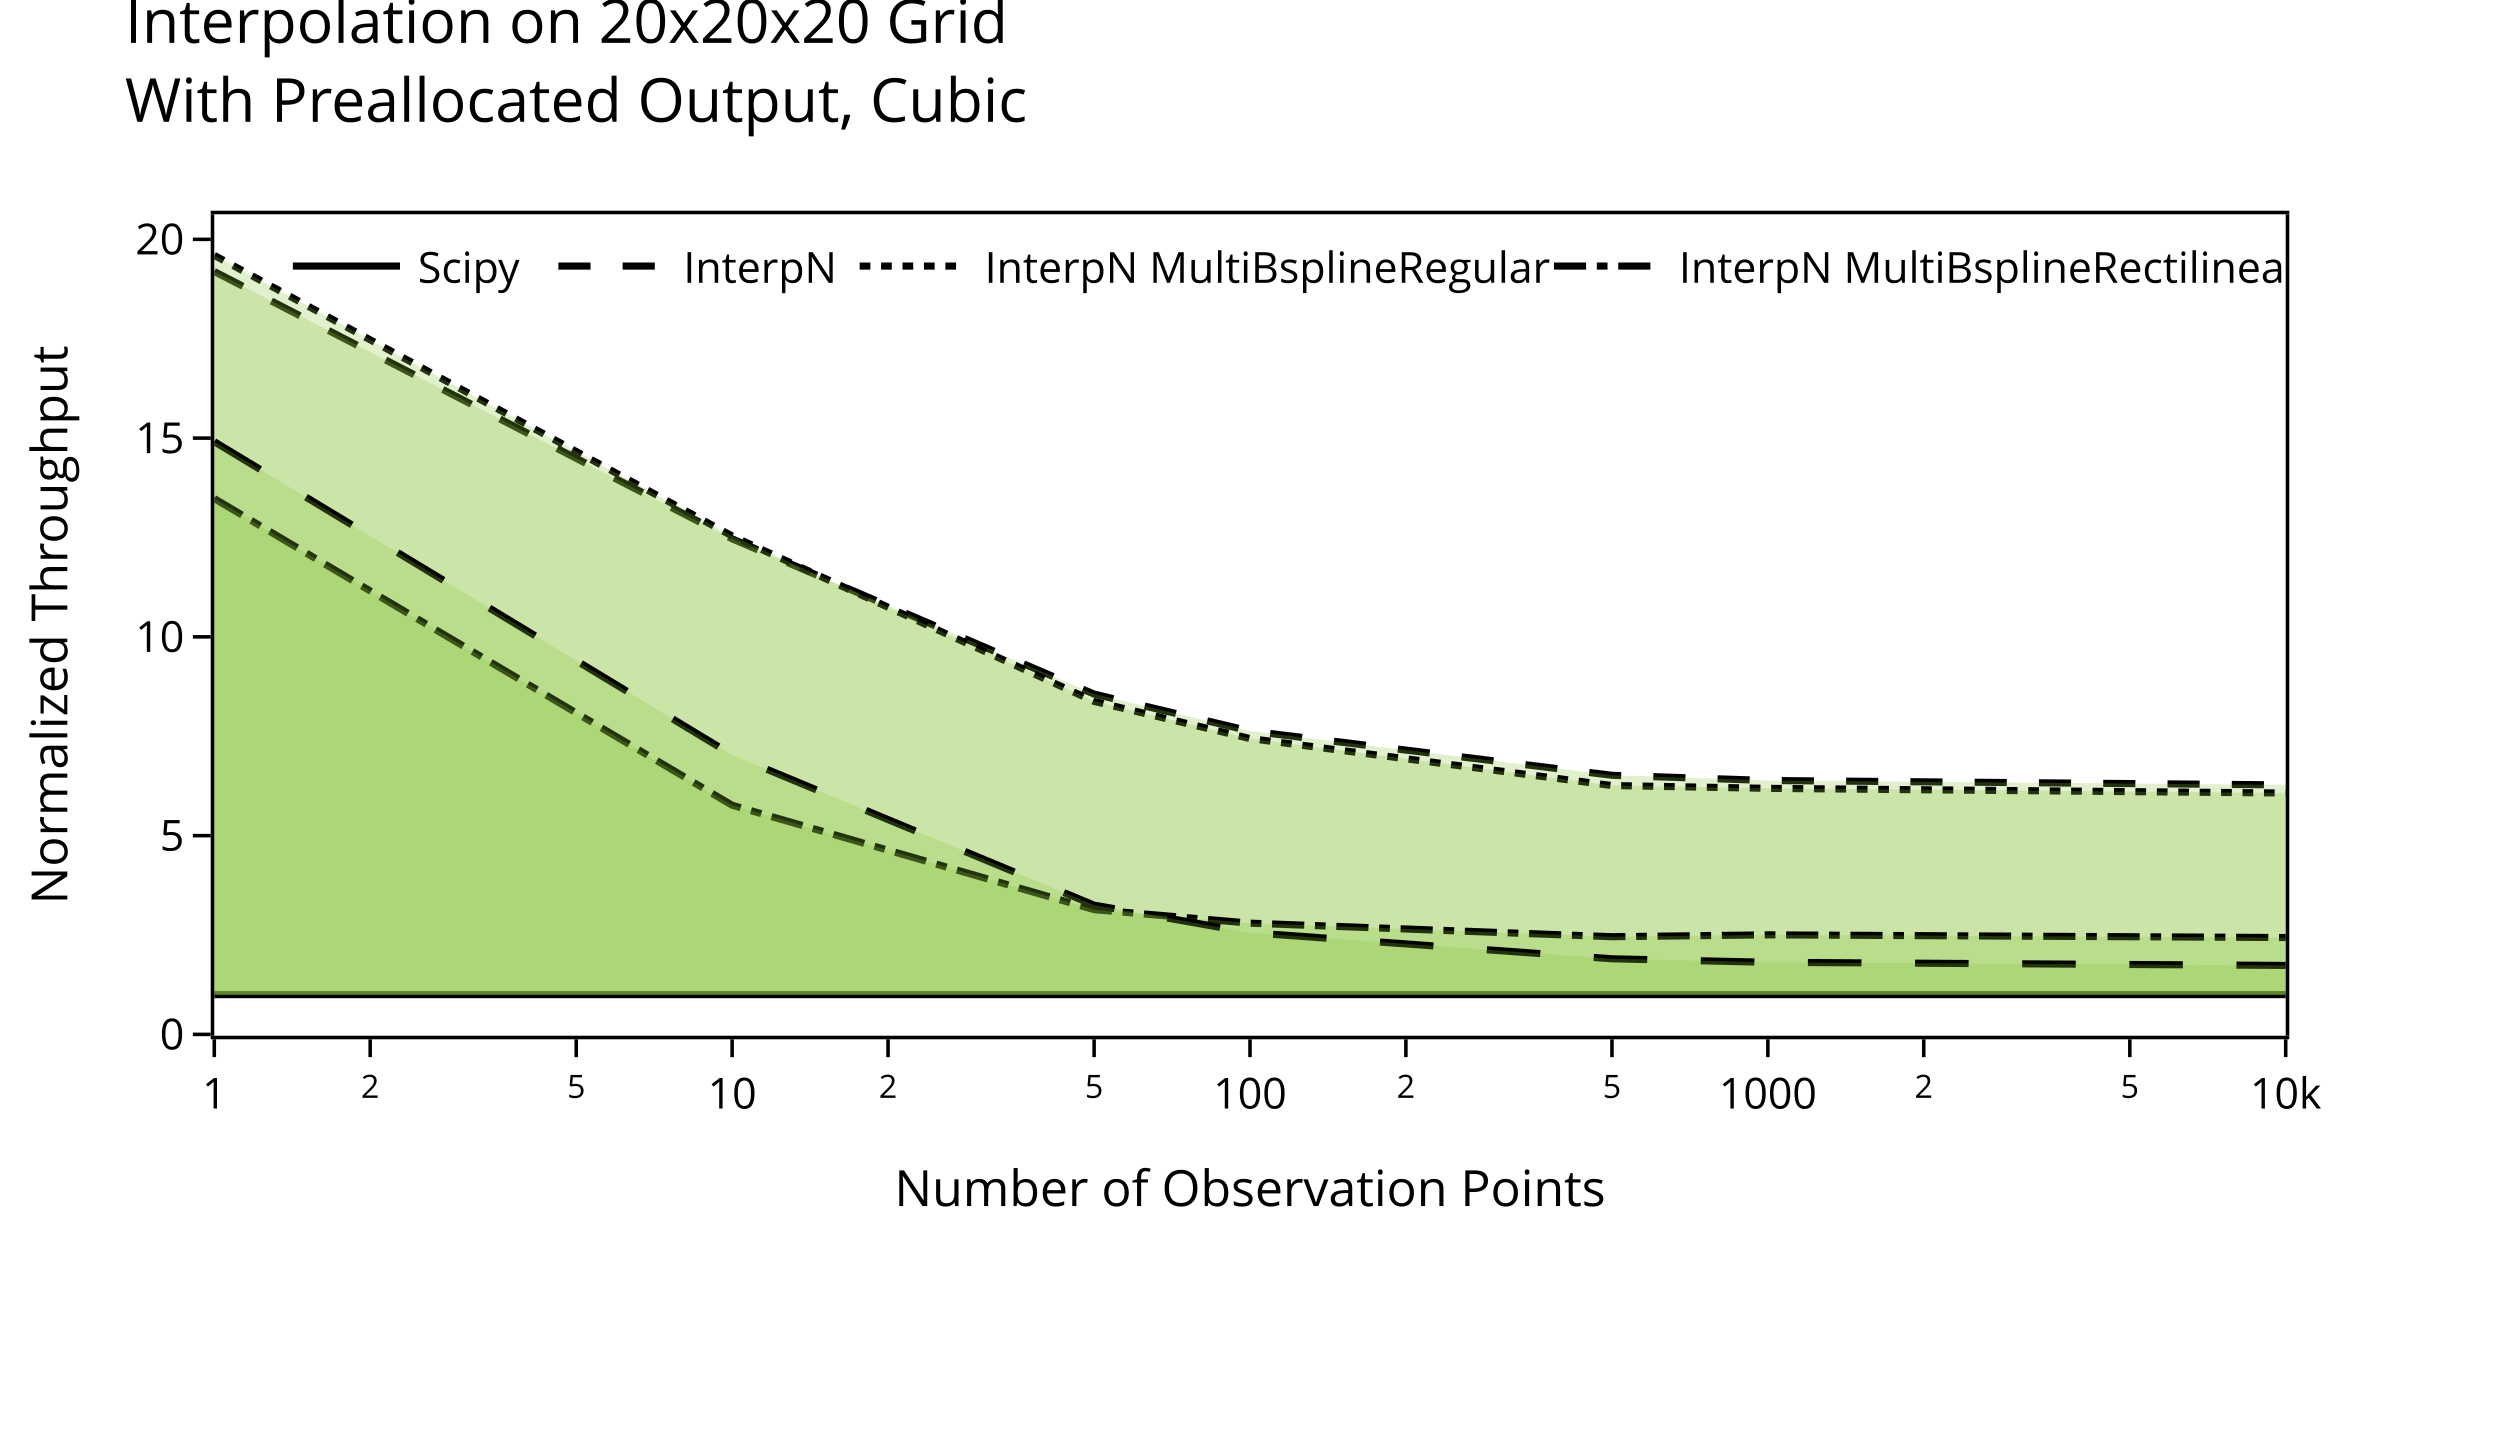
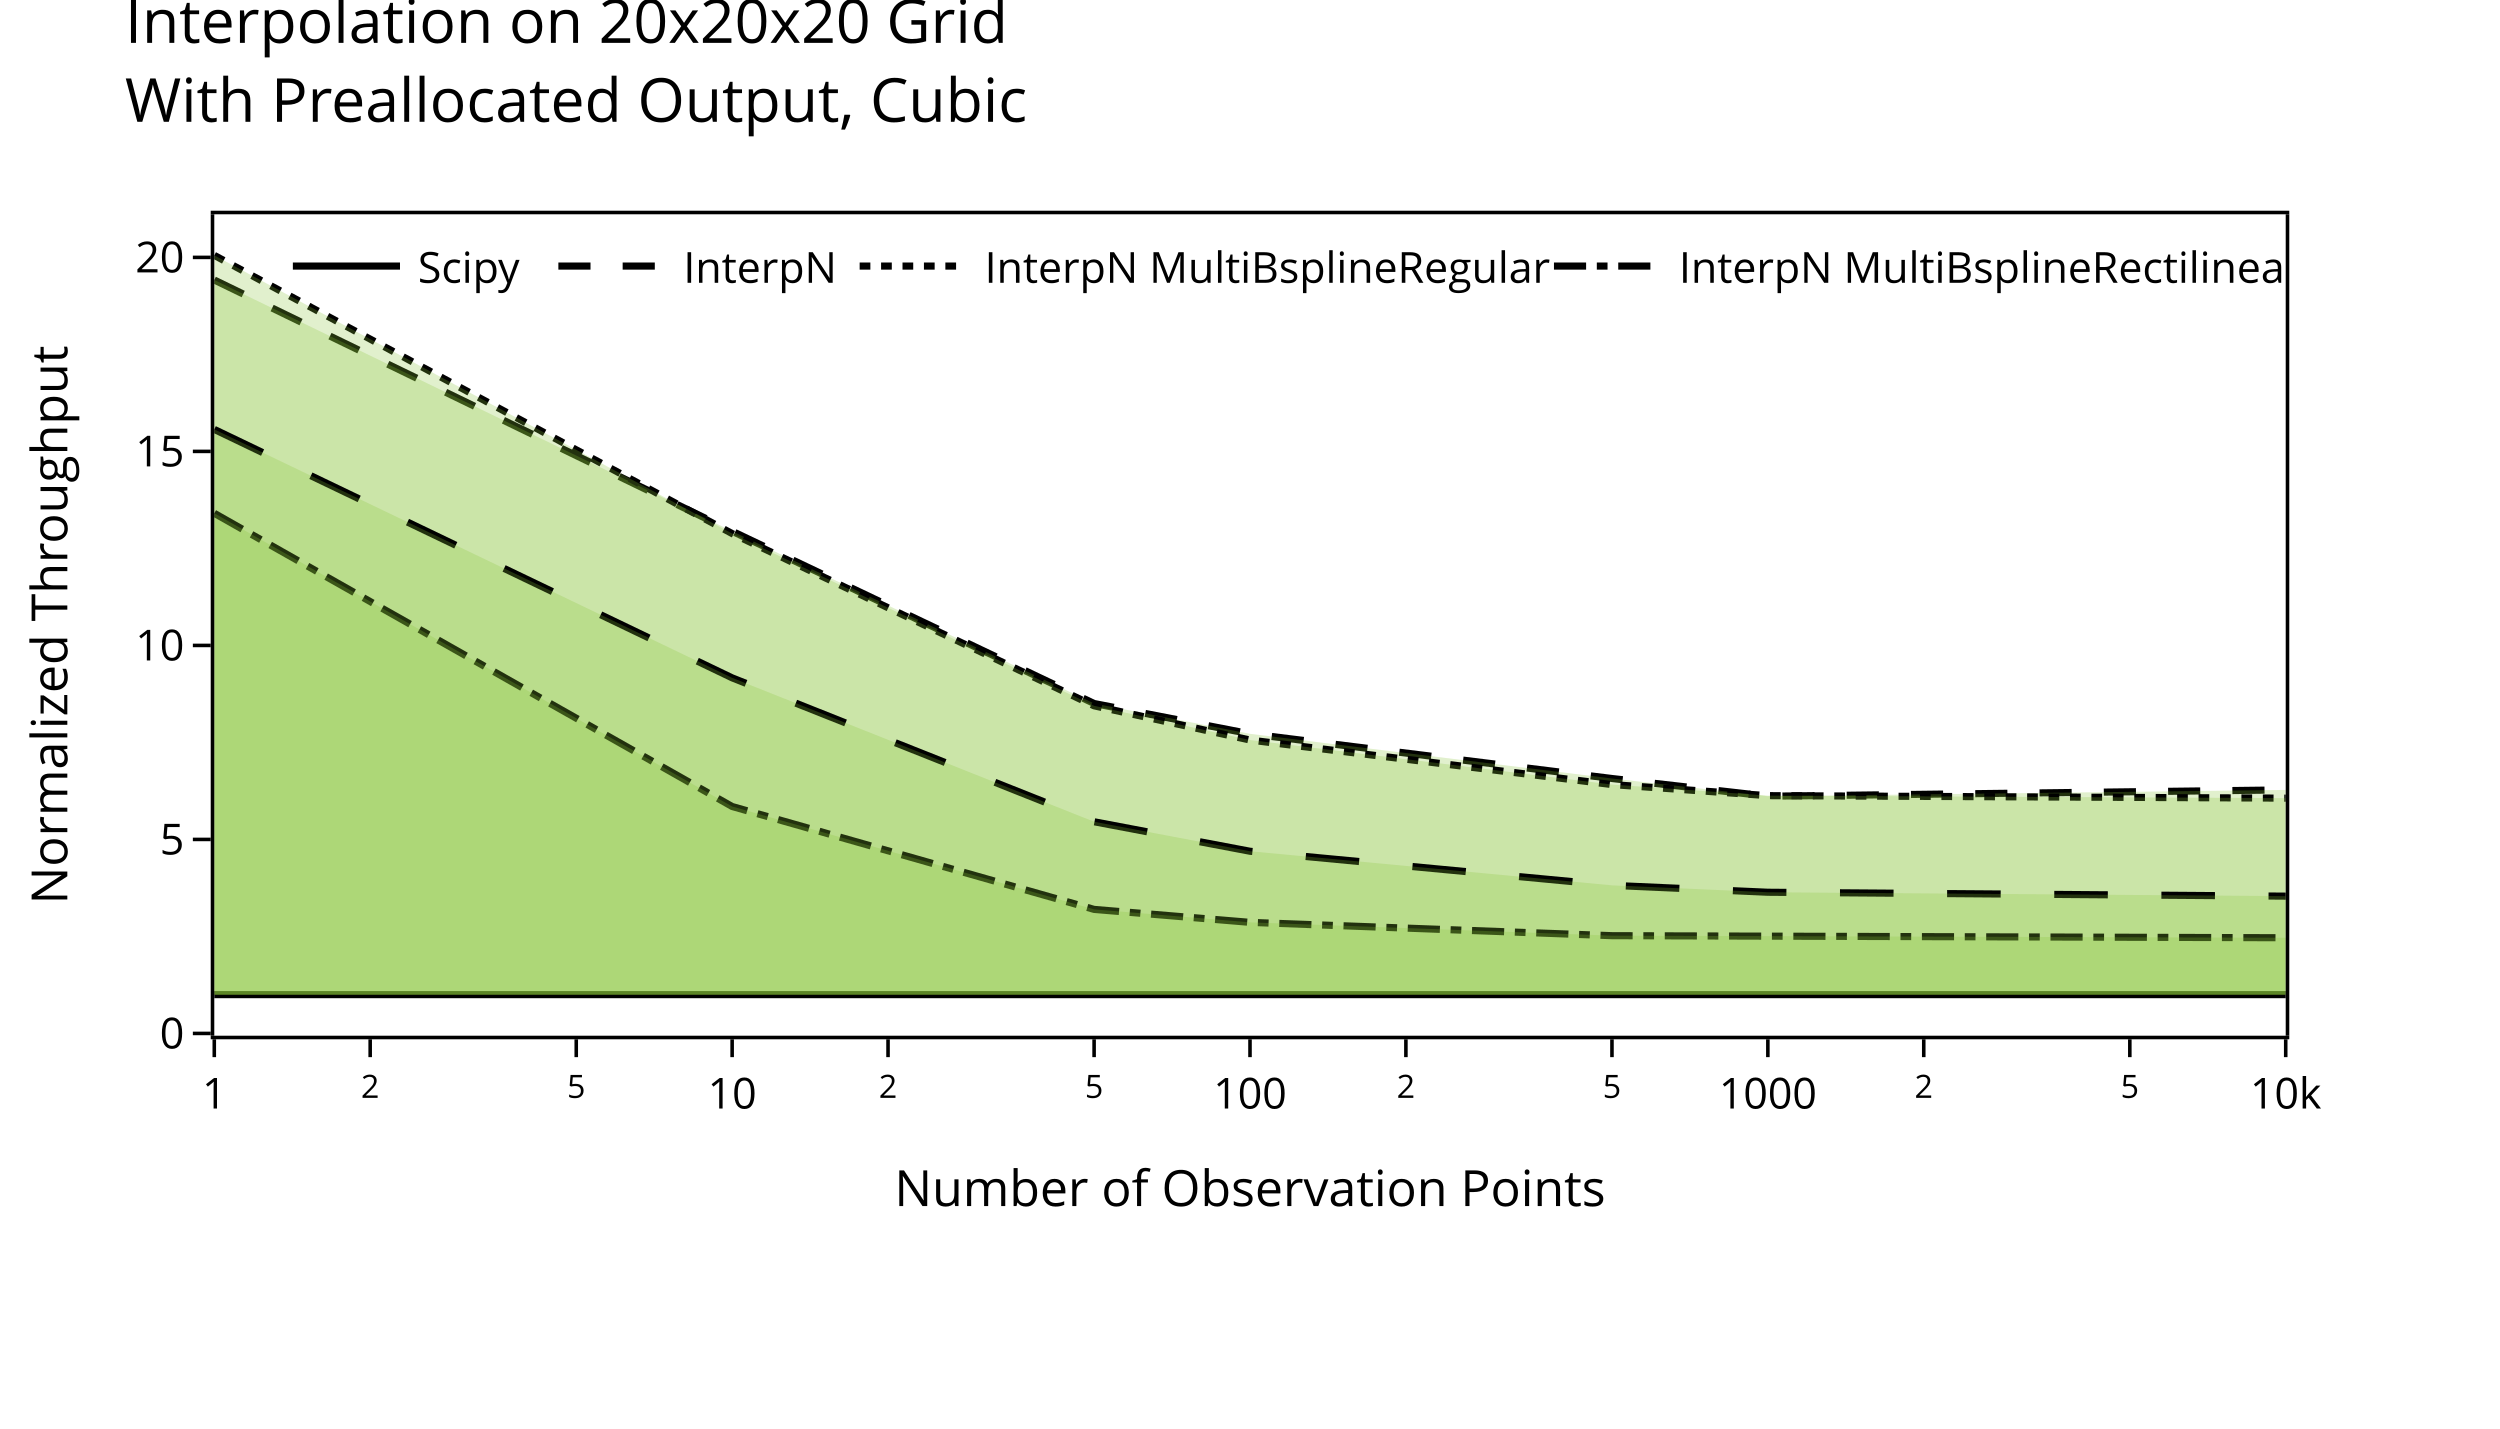
<svg xmlns="http://www.w3.org/2000/svg" class="main-svg" width="700" height="400" style="" viewBox="0 0 700 400">
  <rect x="0" y="0" width="700" height="400" style="fill: rgb(0, 0, 0); fill-opacity: 0;" />
-   <defs id="defs-8a2630">
+   <defs id="defs-4c05b2">
    <g class="clips">
-       <clipPath id="clip8a2630xyplot" class="plotclip">
+       <clipPath id="clip4c05b2xyplot" class="plotclip">
        <rect width="580" height="230" />
      </clipPath>
-       <clipPath class="axesclip" id="clip8a2630x">
+       <clipPath class="axesclip" id="clip4c05b2x">
        <rect x="60" y="0" width="580" height="400" />
      </clipPath>
-       <clipPath class="axesclip" id="clip8a2630y">
+       <clipPath class="axesclip" id="clip4c05b2y">
        <rect x="0" y="60" width="700" height="230" />
      </clipPath>
-       <clipPath class="axesclip" id="clip8a2630xy">
+       <clipPath class="axesclip" id="clip4c05b2xy">
        <rect x="60" y="60" width="580" height="230" />
      </clipPath>
    </g>
    <g class="gradients" />
    <g class="patterns" />
  </defs>
  <g class="bglayer">
    <rect class="bg" x="60" y="60" width="580" height="230" style="fill: rgb(0, 0, 0); fill-opacity: 0; stroke-width: 0;" />
  </g>
  <g class="layer-below">
    <g class="imagelayer" />
    <g class="shapelayer" />
  </g>
  <g class="cartesianlayer">
    <g class="subplot xy">
      <g class="layer-subplot">
        <g class="shapelayer" />
        <g class="imagelayer" />
      </g>
      <g class="minor-gridlayer">
        <g class="x" />
        <g class="y" />
      </g>
      <g class="gridlayer">
        <g class="x" />
        <g class="y" />
      </g>
      <g class="zerolinelayer" />
      <g class="layer-between">
        <g class="shapelayer" />
        <g class="imagelayer" />
      </g>
      <path class="xlines-below" />
      <path class="ylines-below" />
      <g class="overlines-below" />
      <g class="xaxislayer-below" />
      <g class="yaxislayer-below" />
      <g class="overaxes-below" />
      <g class="overplot">
-         <g class="xy" transform="translate(60,60)" clip-path="url(#clip8a2630xyplot)">
+         <g class="xy" transform="translate(60,60)" clip-path="url(#clip4c05b2xyplot)">
          <g class="scatterlayer mlayer">
-             <g class="trace scatter tracead33e4" style="stroke-miterlimit: 2; opacity: 1;">
+             <g class="trace scatter traceae8e36" style="stroke-miterlimit: 2; opacity: 1;">
              <g class="fills" />
              <g class="errorbars" />
              <g class="lines">
                <path class="js-line" d="M0,218.5L580,218.5" style="vector-effect: none; fill: none; stroke: rgb(0, 0, 0); stroke-opacity: 1; stroke-width: 2px; opacity: 1;" />
              </g>
              <g class="points" />
              <g class="text" />
            </g>
-             <g class="trace scatter trace170454" style="stroke-miterlimit: 2; opacity: 1;">
-               <g class="fills" />
-               <g class="errorbars" />
-               <g class="lines">
-                 <path class="js-line" d="M0,16.03L145,90.88L246.35,134.35L290,144.69L391.35,157.08L435,158.54L580,159.77" style="vector-effect: none; fill: none; stroke: rgb(0, 0, 0); stroke-opacity: 1; stroke-dasharray: 9px, 9px; stroke-width: 2px; opacity: 1;" />
-               </g>
-               <g class="points" />
-               <g class="text" />
-             </g>
-             <g class="trace scatter trace42e631" style="stroke-miterlimit: 2; opacity: 1;">
+             <g class="trace scatter trace2b67aa" style="stroke-miterlimit: 2; opacity: 1;">
+               <g class="fills" />
+               <g class="errorbars" />
+               <g class="lines">
+                 <path class="js-line" d="M0,18.4L145,88.75L246.35,136.98L290,145.47L391.35,157.98L435,162.94L580,161.17" style="vector-effect: none; fill: none; stroke: rgb(0, 0, 0); stroke-opacity: 1; stroke-dasharray: 9px, 9px; stroke-width: 2px; opacity: 1;" />
+               </g>
+               <g class="points" />
+               <g class="text" />
+             </g>
+             <g class="trace scatter traced4c133" style="stroke-miterlimit: 2; opacity: 1;">
              <g class="fills">
                <g>
-                   <path class="js-fill" d="M0,16.03L145,90.88L246.35,134.35L290,144.69L391.35,157.08L435,158.54L580,159.77L580,218.5L435,218.5L0,218.5Z" style="fill: rgb(139, 196, 59); fill-opacity: 0.25; stroke-width: 0;" />
+                   <path class="js-fill" d="M0,18.4L145,88.75L246.35,136.98L290,145.47L391.35,157.98L435,162.94L580,161.17L580,218.5L435,218.5L0,218.5Z" style="fill: rgb(139, 196, 59); fill-opacity: 0.25; stroke-width: 0;" />
                </g>
              </g>
              <g class="errorbars" />
              <g class="lines">
-                 <path class="js-line" d="M0,16.03L145,90.88L246.35,134.35L290,144.69L391.35,157.08L435,158.54L580,159.77L580,218.5L435,218.5L0,218.5" style="vector-effect: none; fill: none; stroke: rgb(0, 204, 150); stroke-opacity: 1; stroke-width: 0px; opacity: 1;" />
-               </g>
-               <g class="points" />
-               <g class="text" />
-             </g>
-             <g class="trace scatter traceb12694" style="stroke-miterlimit: 2; opacity: 1;">
-               <g class="fills" />
-               <g class="errorbars" />
-               <g class="lines">
-                 <path class="js-line" d="M0,11.5L145,90.08L246.35,136.4L290,146.79L391.35,159.95L435,160.74L580,162.05" style="vector-effect: none; fill: none; stroke: rgb(0, 0, 0); stroke-opacity: 1; stroke-dasharray: 3px, 3px; stroke-width: 2px; opacity: 1;" />
-               </g>
-               <g class="points" />
-               <g class="text" />
-             </g>
-             <g class="trace scatter tracef11f29" style="stroke-miterlimit: 2; opacity: 1;">
+                 <path class="js-line" d="M0,18.4L145,88.75L246.35,136.98L290,145.47L391.35,157.98L435,162.94L580,161.17L580,218.5L435,218.5L0,218.5" style="vector-effect: none; fill: none; stroke: rgb(0, 204, 150); stroke-opacity: 1; stroke-width: 0px; opacity: 1;" />
+               </g>
+               <g class="points" />
+               <g class="text" />
+             </g>
+             <g class="trace scatter tracec7f43e" style="stroke-miterlimit: 2; opacity: 1;">
+               <g class="fills" />
+               <g class="errorbars" />
+               <g class="lines">
+                 <path class="js-line" d="M0,11.5L145,89.4L246.35,137.63L290,147.21L391.35,159.68L435,162.78L580,163.48" style="vector-effect: none; fill: none; stroke: rgb(0, 0, 0); stroke-opacity: 1; stroke-dasharray: 3px, 3px; stroke-width: 2px; opacity: 1;" />
+               </g>
+               <g class="points" />
+               <g class="text" />
+             </g>
+             <g class="trace scatter trace4fbc0c" style="stroke-miterlimit: 2; opacity: 1;">
              <g class="fills">
                <g>
-                   <path class="js-fill" d="M0,11.5L145,90.08L246.35,136.4L290,146.79L391.35,159.95L435,160.74L580,162.05L580,218.5L435,218.5L0,218.5Z" style="fill: rgb(139, 196, 59); fill-opacity: 0.25; stroke-width: 0;" />
+                   <path class="js-fill" d="M0,11.5L145,89.4L246.35,137.63L290,147.21L391.35,159.68L435,162.78L580,163.48L580,218.5L435,218.5L0,218.5Z" style="fill: rgb(139, 196, 59); fill-opacity: 0.25; stroke-width: 0;" />
                </g>
              </g>
              <g class="errorbars" />
              <g class="lines">
-                 <path class="js-line" d="M0,11.5L145,90.08L246.35,136.4L290,146.79L391.35,159.95L435,160.74L580,162.05L580,218.5L435,218.5L0,218.5" style="vector-effect: none; fill: none; stroke: rgb(255, 161, 90); stroke-opacity: 1; stroke-width: 0px; opacity: 1;" />
-               </g>
-               <g class="points" />
-               <g class="text" />
-             </g>
-             <g class="trace scatter trace82e3c5" style="stroke-miterlimit: 2; opacity: 1;">
-               <g class="fills" />
-               <g class="errorbars" />
-               <g class="lines">
-                 <path class="js-line" d="M0,79.61L145,165.47L246.35,194.7L290,198.48L391.35,202.28L435,201.76L580,202.51" style="vector-effect: none; fill: none; stroke: rgb(0, 0, 0); stroke-opacity: 1; stroke-dasharray: 9px, 3px, 3px, 3px; stroke-width: 2px; opacity: 1;" />
-               </g>
-               <g class="points" />
-               <g class="text" />
-             </g>
-             <g class="trace scatter trace5a4399" style="stroke-miterlimit: 2; opacity: 1;">
+                 <path class="js-line" d="M0,11.5L145,89.4L246.35,137.63L290,147.21L391.35,159.68L435,162.78L580,163.48L580,218.5L435,218.5L0,218.5" style="vector-effect: none; fill: none; stroke: rgb(255, 161, 90); stroke-opacity: 1; stroke-width: 0px; opacity: 1;" />
+               </g>
+               <g class="points" />
+               <g class="text" />
+             </g>
+             <g class="trace scatter trace28cb25" style="stroke-miterlimit: 2; opacity: 1;">
+               <g class="fills" />
+               <g class="errorbars" />
+               <g class="lines">
+                 <path class="js-line" d="M0,83.72L145,165.82L246.35,194.63L290,198.26L391.35,201.99L580,202.57" style="vector-effect: none; fill: none; stroke: rgb(0, 0, 0); stroke-opacity: 1; stroke-dasharray: 9px, 3px, 3px, 3px; stroke-width: 2px; opacity: 1;" />
+               </g>
+               <g class="points" />
+               <g class="text" />
+             </g>
+             <g class="trace scatter trace401d66" style="stroke-miterlimit: 2; opacity: 1;">
              <g class="fills">
                <g>
-                   <path class="js-fill" d="M0,79.61L145,165.47L246.35,194.7L290,198.48L391.35,202.28L435,201.76L580,202.51L580,218.5L435,218.5L0,218.5Z" style="fill: rgb(139, 196, 59); fill-opacity: 0.25; stroke-width: 0;" />
+                   <path class="js-fill" d="M0,83.72L145,165.82L246.35,194.63L290,198.26L391.35,201.99L580,202.57L580,218.5L0,218.5Z" style="fill: rgb(139, 196, 59); fill-opacity: 0.25; stroke-width: 0;" />
                </g>
              </g>
              <g class="errorbars" />
              <g class="lines">
-                 <path class="js-line" d="M0,79.61L145,165.47L246.35,194.7L290,198.48L391.35,202.28L435,201.76L580,202.51L580,218.5L435,218.5L0,218.5" style="vector-effect: none; fill: none; stroke: rgb(255, 102, 146); stroke-opacity: 1; stroke-width: 0px; opacity: 1;" />
-               </g>
-               <g class="points" />
-               <g class="text" />
-             </g>
-             <g class="trace scatter trace4f28f5" style="stroke-miterlimit: 2; opacity: 1;">
-               <g class="fills" />
-               <g class="errorbars" />
-               <g class="lines">
-                 <path class="js-line" d="M0,63.68L145,151.37L246.35,193.44L290,201.15L391.35,208.46L435,209.44L580,210.32" style="vector-effect: none; fill: none; stroke: rgb(0, 0, 0); stroke-opacity: 1; stroke-dasharray: 15px, 15px; stroke-width: 2px; opacity: 1;" />
-               </g>
-               <g class="points" />
-               <g class="text" />
-             </g>
-             <g class="trace scatter trace068401" style="stroke-miterlimit: 2; opacity: 1;">
+                 <path class="js-line" d="M0,83.72L145,165.82L246.35,194.63L290,198.26L391.35,201.99L580,202.57L580,218.5L0,218.5" style="vector-effect: none; fill: none; stroke: rgb(255, 102, 146); stroke-opacity: 1; stroke-width: 0px; opacity: 1;" />
+               </g>
+               <g class="points" />
+               <g class="text" />
+             </g>
+             <g class="trace scatter traceb75196" style="stroke-miterlimit: 2; opacity: 1;">
+               <g class="fills" />
+               <g class="errorbars" />
+               <g class="lines">
+                 <path class="js-line" d="M0,60.23L145,129.8L246.35,170.09L290,178.35L391.35,187.9L435,189.83L580,190.92" style="vector-effect: none; fill: none; stroke: rgb(0, 0, 0); stroke-opacity: 1; stroke-dasharray: 15px, 15px; stroke-width: 2px; opacity: 1;" />
+               </g>
+               <g class="points" />
+               <g class="text" />
+             </g>
+             <g class="trace scatter trace8ecbc4" style="stroke-miterlimit: 2; opacity: 1;">
              <g class="fills">
                <g>
-                   <path class="js-fill" d="M0,63.68L145,151.37L246.35,193.44L290,201.15L391.35,208.46L435,209.44L580,210.32L580,218.5L435,218.5L0,218.5Z" style="fill: rgb(139, 196, 59); fill-opacity: 0.25; stroke-width: 0;" />
+                   <path class="js-fill" d="M0,60.23L145,129.8L246.35,170.09L290,178.35L391.35,187.9L435,189.83L580,190.92L580,218.5L435,218.5L0,218.5Z" style="fill: rgb(139, 196, 59); fill-opacity: 0.25; stroke-width: 0;" />
                </g>
              </g>
              <g class="errorbars" />
              <g class="lines">
-                 <path class="js-line" d="M0,63.68L145,151.37L246.35,193.44L290,201.15L391.35,208.46L435,209.44L580,210.32L580,218.5L435,218.5L0,218.5" style="vector-effect: none; fill: none; stroke: rgb(255, 151, 255); stroke-opacity: 1; stroke-width: 0px; opacity: 1;" />
+                 <path class="js-line" d="M0,60.23L145,129.8L246.35,170.09L290,178.35L391.35,187.9L435,189.83L580,190.92L580,218.5L435,218.5L0,218.5" style="vector-effect: none; fill: none; stroke: rgb(255, 151, 255); stroke-opacity: 1; stroke-width: 0px; opacity: 1;" />
              </g>
              <g class="points" />
              <g class="text" />
            </g>
          </g>
        </g>
      </g>
      <path class="xlines-above crisp" d="M59,290.5H641M59,59.5H641" style="fill: none; stroke-width: 1px; stroke: rgb(0, 0, 0); stroke-opacity: 1;" />
      <path class="ylines-above crisp" d="M59.5,60V290M640.5,60V290" style="fill: none; stroke-width: 1px; stroke: rgb(0, 0, 0); stroke-opacity: 1;" />
      <g class="overlines-above" />
      <g class="xaxislayer-above">
        <path class="xtick ticks crisp" d="M0,291v5" transform="translate(60,0)" style="stroke: rgb(0, 0, 0); stroke-opacity: 1; stroke-width: 1px;" />
        <path class="xtick ticks crisp" d="M0,291v5" transform="translate(103.65,0)" style="stroke: rgb(0, 0, 0); stroke-opacity: 1; stroke-width: 1px;" />
        <path class="xtick ticks crisp" d="M0,291v5" transform="translate(161.35,0)" style="stroke: rgb(0, 0, 0); stroke-opacity: 1; stroke-width: 1px;" />
        <path class="xtick ticks crisp" d="M0,291v5" transform="translate(205,0)" style="stroke: rgb(0, 0, 0); stroke-opacity: 1; stroke-width: 1px;" />
        <path class="xtick ticks crisp" d="M0,291v5" transform="translate(248.65,0)" style="stroke: rgb(0, 0, 0); stroke-opacity: 1; stroke-width: 1px;" />
        <path class="xtick ticks crisp" d="M0,291v5" transform="translate(306.35,0)" style="stroke: rgb(0, 0, 0); stroke-opacity: 1; stroke-width: 1px;" />
        <path class="xtick ticks crisp" d="M0,291v5" transform="translate(350,0)" style="stroke: rgb(0, 0, 0); stroke-opacity: 1; stroke-width: 1px;" />
        <path class="xtick ticks crisp" d="M0,291v5" transform="translate(393.65,0)" style="stroke: rgb(0, 0, 0); stroke-opacity: 1; stroke-width: 1px;" />
        <path class="xtick ticks crisp" d="M0,291v5" transform="translate(451.35,0)" style="stroke: rgb(0, 0, 0); stroke-opacity: 1; stroke-width: 1px;" />
        <path class="xtick ticks crisp" d="M0,291v5" transform="translate(495,0)" style="stroke: rgb(0, 0, 0); stroke-opacity: 1; stroke-width: 1px;" />
        <path class="xtick ticks crisp" d="M0,291v5" transform="translate(538.65,0)" style="stroke: rgb(0, 0, 0); stroke-opacity: 1; stroke-width: 1px;" />
        <path class="xtick ticks crisp" d="M0,291v5" transform="translate(596.35,0)" style="stroke: rgb(0, 0, 0); stroke-opacity: 1; stroke-width: 1px;" />
        <path class="xtick ticks crisp" d="M0,291v5" transform="translate(640,0)" style="stroke: rgb(0, 0, 0); stroke-opacity: 1; stroke-width: 1px;" />
        <g class="xtick">
          <text text-anchor="middle" x="0" y="310.4" transform="translate(60,0)" style="font-family: 'Open Sans', verdana, arial, sans-serif; font-size: 12px; fill: rgb(0, 0, 0); fill-opacity: 1; white-space: pre; opacity: 1;">1</text>
        </g>
        <g class="xtick">
          <text text-anchor="middle" x="0" y="307.4" style="font-family: 'Open Sans', verdana, arial, sans-serif; font-size: 9px; fill: rgb(0, 0, 0); fill-opacity: 1; white-space: pre; opacity: 1;" transform="translate(103.65,0)">2</text>
        </g>
        <g class="xtick">
          <text text-anchor="middle" x="0" y="307.4" style="font-family: 'Open Sans', verdana, arial, sans-serif; font-size: 9px; fill: rgb(0, 0, 0); fill-opacity: 1; white-space: pre; opacity: 1;" transform="translate(161.35,0)">5</text>
        </g>
        <g class="xtick">
          <text text-anchor="middle" x="0" y="310.4" style="font-family: 'Open Sans', verdana, arial, sans-serif; font-size: 12px; fill: rgb(0, 0, 0); fill-opacity: 1; white-space: pre; opacity: 1;" transform="translate(205,0)">10</text>
        </g>
        <g class="xtick">
          <text text-anchor="middle" x="0" y="307.4" style="font-family: 'Open Sans', verdana, arial, sans-serif; font-size: 9px; fill: rgb(0, 0, 0); fill-opacity: 1; white-space: pre; opacity: 1;" transform="translate(248.65,0)">2</text>
        </g>
        <g class="xtick">
          <text text-anchor="middle" x="0" y="307.4" style="font-family: 'Open Sans', verdana, arial, sans-serif; font-size: 9px; fill: rgb(0, 0, 0); fill-opacity: 1; white-space: pre; opacity: 1;" transform="translate(306.35,0)">5</text>
        </g>
        <g class="xtick">
          <text text-anchor="middle" x="0" y="310.4" style="font-family: 'Open Sans', verdana, arial, sans-serif; font-size: 12px; fill: rgb(0, 0, 0); fill-opacity: 1; white-space: pre; opacity: 1;" transform="translate(350,0)">100</text>
        </g>
        <g class="xtick">
          <text text-anchor="middle" x="0" y="307.4" style="font-family: 'Open Sans', verdana, arial, sans-serif; font-size: 9px; fill: rgb(0, 0, 0); fill-opacity: 1; white-space: pre; opacity: 1;" transform="translate(393.65,0)">2</text>
        </g>
        <g class="xtick">
          <text text-anchor="middle" x="0" y="307.4" style="font-family: 'Open Sans', verdana, arial, sans-serif; font-size: 9px; fill: rgb(0, 0, 0); fill-opacity: 1; white-space: pre; opacity: 1;" transform="translate(451.35,0)">5</text>
        </g>
        <g class="xtick">
          <text text-anchor="middle" x="0" y="310.4" style="font-family: 'Open Sans', verdana, arial, sans-serif; font-size: 12px; fill: rgb(0, 0, 0); fill-opacity: 1; white-space: pre; opacity: 1;" transform="translate(495,0)">1000</text>
        </g>
        <g class="xtick">
          <text text-anchor="middle" x="0" y="307.4" style="font-family: 'Open Sans', verdana, arial, sans-serif; font-size: 9px; fill: rgb(0, 0, 0); fill-opacity: 1; white-space: pre; opacity: 1;" transform="translate(538.65,0)">2</text>
        </g>
        <g class="xtick">
          <text text-anchor="middle" x="0" y="307.4" style="font-family: 'Open Sans', verdana, arial, sans-serif; font-size: 9px; fill: rgb(0, 0, 0); fill-opacity: 1; white-space: pre; opacity: 1;" transform="translate(596.35,0)">5</text>
        </g>
        <g class="xtick">
          <text text-anchor="middle" x="0" y="310.4" style="font-family: 'Open Sans', verdana, arial, sans-serif; font-size: 12px; fill: rgb(0, 0, 0); fill-opacity: 1; white-space: pre; opacity: 1;" transform="translate(640,0)">10k</text>
        </g>
      </g>
      <g class="yaxislayer-above">
-         <path class="ytick ticks crisp" d="M59,0h-5" transform="translate(0,289.63)" style="stroke: rgb(0, 0, 0); stroke-opacity: 1; stroke-width: 1px;" />
-         <path class="ytick ticks crisp" d="M59,0h-5" transform="translate(0,233.98)" style="stroke: rgb(0, 0, 0); stroke-opacity: 1; stroke-width: 1px;" />
-         <path class="ytick ticks crisp" d="M59,0h-5" transform="translate(0,178.32)" style="stroke: rgb(0, 0, 0); stroke-opacity: 1; stroke-width: 1px;" />
-         <path class="ytick ticks crisp" d="M59,0h-5" transform="translate(0,122.67)" style="stroke: rgb(0, 0, 0); stroke-opacity: 1; stroke-width: 1px;" />
-         <path class="ytick ticks crisp" d="M59,0h-5" transform="translate(0,67.02)" style="stroke: rgb(0, 0, 0); stroke-opacity: 1; stroke-width: 1px;" />
-         <g class="ytick">
-           <text text-anchor="end" x="51.6" y="4.2" transform="translate(0,289.63)" style="font-family: 'Open Sans', verdana, arial, sans-serif; font-size: 12px; fill: rgb(0, 0, 0); fill-opacity: 1; white-space: pre; opacity: 1;">0</text>
-         </g>
-         <g class="ytick">
-           <text text-anchor="end" x="51.6" y="4.2" style="font-family: 'Open Sans', verdana, arial, sans-serif; font-size: 12px; fill: rgb(0, 0, 0); fill-opacity: 1; white-space: pre; opacity: 1;" transform="translate(0,233.98)">5</text>
-         </g>
-         <g class="ytick">
-           <text text-anchor="end" x="51.6" y="4.2" style="font-family: 'Open Sans', verdana, arial, sans-serif; font-size: 12px; fill: rgb(0, 0, 0); fill-opacity: 1; white-space: pre; opacity: 1;" transform="translate(0,178.32)">10</text>
-         </g>
-         <g class="ytick">
-           <text text-anchor="end" x="51.6" y="4.2" style="font-family: 'Open Sans', verdana, arial, sans-serif; font-size: 12px; fill: rgb(0, 0, 0); fill-opacity: 1; white-space: pre; opacity: 1;" transform="translate(0,122.67)">15</text>
-         </g>
-         <g class="ytick">
-           <text text-anchor="end" x="51.6" y="4.2" style="font-family: 'Open Sans', verdana, arial, sans-serif; font-size: 12px; fill: rgb(0, 0, 0); fill-opacity: 1; white-space: pre; opacity: 1;" transform="translate(0,67.02)">20</text>
+         <path class="ytick ticks crisp" d="M59,0h-5" transform="translate(0,289.36)" style="stroke: rgb(0, 0, 0); stroke-opacity: 1; stroke-width: 1px;" />
+         <path class="ytick ticks crisp" d="M59,0h-5" transform="translate(0,235.04)" style="stroke: rgb(0, 0, 0); stroke-opacity: 1; stroke-width: 1px;" />
+         <path class="ytick ticks crisp" d="M59,0h-5" transform="translate(0,180.72)" style="stroke: rgb(0, 0, 0); stroke-opacity: 1; stroke-width: 1px;" />
+         <path class="ytick ticks crisp" d="M59,0h-5" transform="translate(0,126.39)" style="stroke: rgb(0, 0, 0); stroke-opacity: 1; stroke-width: 1px;" />
+         <path class="ytick ticks crisp" d="M59,0h-5" transform="translate(0,72.07)" style="stroke: rgb(0, 0, 0); stroke-opacity: 1; stroke-width: 1px;" />
+         <g class="ytick">
+           <text text-anchor="end" x="51.6" y="4.2" transform="translate(0,289.36)" style="font-family: 'Open Sans', verdana, arial, sans-serif; font-size: 12px; fill: rgb(0, 0, 0); fill-opacity: 1; white-space: pre; opacity: 1;">0</text>
+         </g>
+         <g class="ytick">
+           <text text-anchor="end" x="51.6" y="4.2" style="font-family: 'Open Sans', verdana, arial, sans-serif; font-size: 12px; fill: rgb(0, 0, 0); fill-opacity: 1; white-space: pre; opacity: 1;" transform="translate(0,235.04)">5</text>
+         </g>
+         <g class="ytick">
+           <text text-anchor="end" x="51.6" y="4.2" style="font-family: 'Open Sans', verdana, arial, sans-serif; font-size: 12px; fill: rgb(0, 0, 0); fill-opacity: 1; white-space: pre; opacity: 1;" transform="translate(0,180.72)">10</text>
+         </g>
+         <g class="ytick">
+           <text text-anchor="end" x="51.6" y="4.2" style="font-family: 'Open Sans', verdana, arial, sans-serif; font-size: 12px; fill: rgb(0, 0, 0); fill-opacity: 1; white-space: pre; opacity: 1;" transform="translate(0,126.39)">15</text>
+         </g>
+         <g class="ytick">
+           <text text-anchor="end" x="51.6" y="4.2" style="font-family: 'Open Sans', verdana, arial, sans-serif; font-size: 12px; fill: rgb(0, 0, 0); fill-opacity: 1; white-space: pre; opacity: 1;" transform="translate(0,72.07)">20</text>
        </g>
      </g>
      <g class="overaxes-above" />
    </g>
  </g>
  <g class="polarlayer" />
  <g class="smithlayer" />
  <g class="ternarylayer" />
  <g class="geolayer" />
  <g class="funnelarealayer" />
  <g class="pielayer" />
  <g class="iciclelayer" />
  <g class="treemaplayer" />
  <g class="sunburstlayer" />
  <g class="glimages" />
-   <defs id="topdefs-8a2630">
+   <defs id="topdefs-4c05b2">
    <g class="clips" />
-     <clipPath id="legend8a2630">
+     <clipPath id="legend4c05b2">
      <rect width="563" height="29" x="0" y="0" />
    </clipPath>
  </defs>
  <g class="layer-above">
    <g class="imagelayer" />
    <g class="shapelayer" />
  </g>
  <g class="infolayer">
    <g class="legend" pointer-events="all" transform="translate(77,60)">
      <rect class="bg" shape-rendering="crispEdges" width="563" height="29" x="0" y="0" style="stroke: rgb(68, 68, 68); stroke-opacity: 1; fill: rgb(0, 0, 0); fill-opacity: 0; stroke-width: 0px;" />
-       <g class="scrollbox" transform="" clip-path="url(#legend8a2630)">
+       <g class="scrollbox" transform="" clip-path="url(#legend4c05b2)">
        <g class="groups">
          <g class="traces" transform="translate(0,14.5)" style="opacity: 1;">
            <text class="legendtext" text-anchor="start" x="40" y="4.68" style="font-family: 'Open Sans', verdana, arial, sans-serif; font-size: 12px; fill: rgb(0, 0, 0); fill-opacity: 1; white-space: pre;">Scipy</text>
            <g class="layers" style="opacity: 1;">
              <g class="legendfill" />
              <g class="legendlines">
                <path class="js-line" d="M5,0h30" style="fill: none; stroke: rgb(0, 0, 0); stroke-opacity: 1; stroke-width: 2px;" />
              </g>
              <g class="legendsymbols">
                <g class="legendpoints" />
              </g>
            </g>
            <rect class="legendtoggle" x="0" y="-9.5" width="71.844" height="19" style="fill: rgb(0, 0, 0); fill-opacity: 0;" />
          </g>
          <g class="traces" transform="translate(74.34375,14.5)" style="opacity: 1;">
            <text class="legendtext" text-anchor="start" x="40" y="4.68" style="font-family: 'Open Sans', verdana, arial, sans-serif; font-size: 12px; fill: rgb(0, 0, 0); fill-opacity: 1; white-space: pre;">InterpN</text>
            <g class="layers" style="opacity: 1;">
              <g class="legendfill" />
              <g class="legendlines">
                <path class="js-line" d="M5,0h30" style="fill: none; stroke: rgb(0, 0, 0); stroke-opacity: 1; stroke-dasharray: 9px, 9px; stroke-width: 2px;" />
              </g>
              <g class="legendsymbols">
                <g class="legendpoints" />
              </g>
            </g>
            <rect class="legendtoggle" x="0" y="-9.5" width="81.859" height="19" style="fill: rgb(0, 0, 0); fill-opacity: 0;" />
          </g>
          <g class="traces" transform="translate(158.7031,14.5)" style="opacity: 1;">
            <text class="legendtext" text-anchor="start" x="40" y="4.68" style="font-family: 'Open Sans', verdana, arial, sans-serif; font-size: 12px; fill: rgb(0, 0, 0); fill-opacity: 1; white-space: pre;">InterpN MultiBsplineRegular</text>
            <g class="layers" style="opacity: 1;">
              <g class="legendfill" />
              <g class="legendlines">
                <path class="js-line" d="M5,0h30" style="fill: none; stroke: rgb(0, 0, 0); stroke-opacity: 1; stroke-dasharray: 3px, 3px; stroke-width: 2px;" />
              </g>
              <g class="legendsymbols">
                <g class="legendpoints" />
              </g>
            </g>
            <rect class="legendtoggle" x="0" y="-9.5" width="191.906" height="19" style="fill: rgb(0, 0, 0); fill-opacity: 0;" />
          </g>
          <g class="traces" transform="translate(353.1094,14.5)" style="opacity: 1;">
            <text class="legendtext" text-anchor="start" x="40" y="4.68" style="font-family: 'Open Sans', verdana, arial, sans-serif; font-size: 12px; fill: rgb(0, 0, 0); fill-opacity: 1; white-space: pre;">InterpN MultiBsplineRectilinear</text>
            <g class="layers" style="opacity: 1;">
              <g class="legendfill" />
              <g class="legendlines">
                <path class="js-line" d="M5,0h30" style="fill: none; stroke: rgb(0, 0, 0); stroke-opacity: 1; stroke-dasharray: 9px, 3px, 3px, 3px; stroke-width: 2px;" />
              </g>
              <g class="legendsymbols">
                <g class="legendpoints" />
              </g>
            </g>
            <rect class="legendtoggle" x="0" y="-9.5" width="206.578" height="19" style="fill: rgb(0, 0, 0); fill-opacity: 0;" />
          </g>
        </g>
      </g>
      <rect class="scrollbar" rx="20" ry="3" width="0" height="0" x="0" y="0" style="fill: rgb(128, 139, 164); fill-opacity: 1;" />
    </g>
    <g class="g-gtitle">
      <text class="gtitle" x="35" y="12" text-anchor="start" dy="0.7em" style="opacity: 1; font-family: 'Open Sans', verdana, arial, sans-serif; font-size: 17px; fill: rgb(0, 0, 0); fill-opacity: 1; white-space: pre;">
        <tspan class="line" dy="0em" x="35" y="12">Interpolation on 20x20x20 Grid</tspan>
        <tspan class="line" dy="1.3em" x="35" y="12">With Preallocated Output, Cubic</tspan>
      </text>
    </g>
    <g class="g-xtitle">
      <text class="xtitle" x="350" y="337.706" text-anchor="middle" style="opacity: 1; font-family: 'Open Sans', verdana, arial, sans-serif; font-size: 14px; fill: rgb(0, 0, 0); fill-opacity: 1; white-space: pre;">Number of Observation Points</text>
    </g>
    <g class="g-ytitle">
      <text class="ytitle" transform="rotate(-90,18.85,175)" x="18.85" y="175" text-anchor="middle" style="opacity: 1; font-family: 'Open Sans', verdana, arial, sans-serif; font-size: 14px; fill: rgb(0, 0, 0); fill-opacity: 1; white-space: pre;">Normalized Throughput</text>
    </g>
  </g>
</svg>
